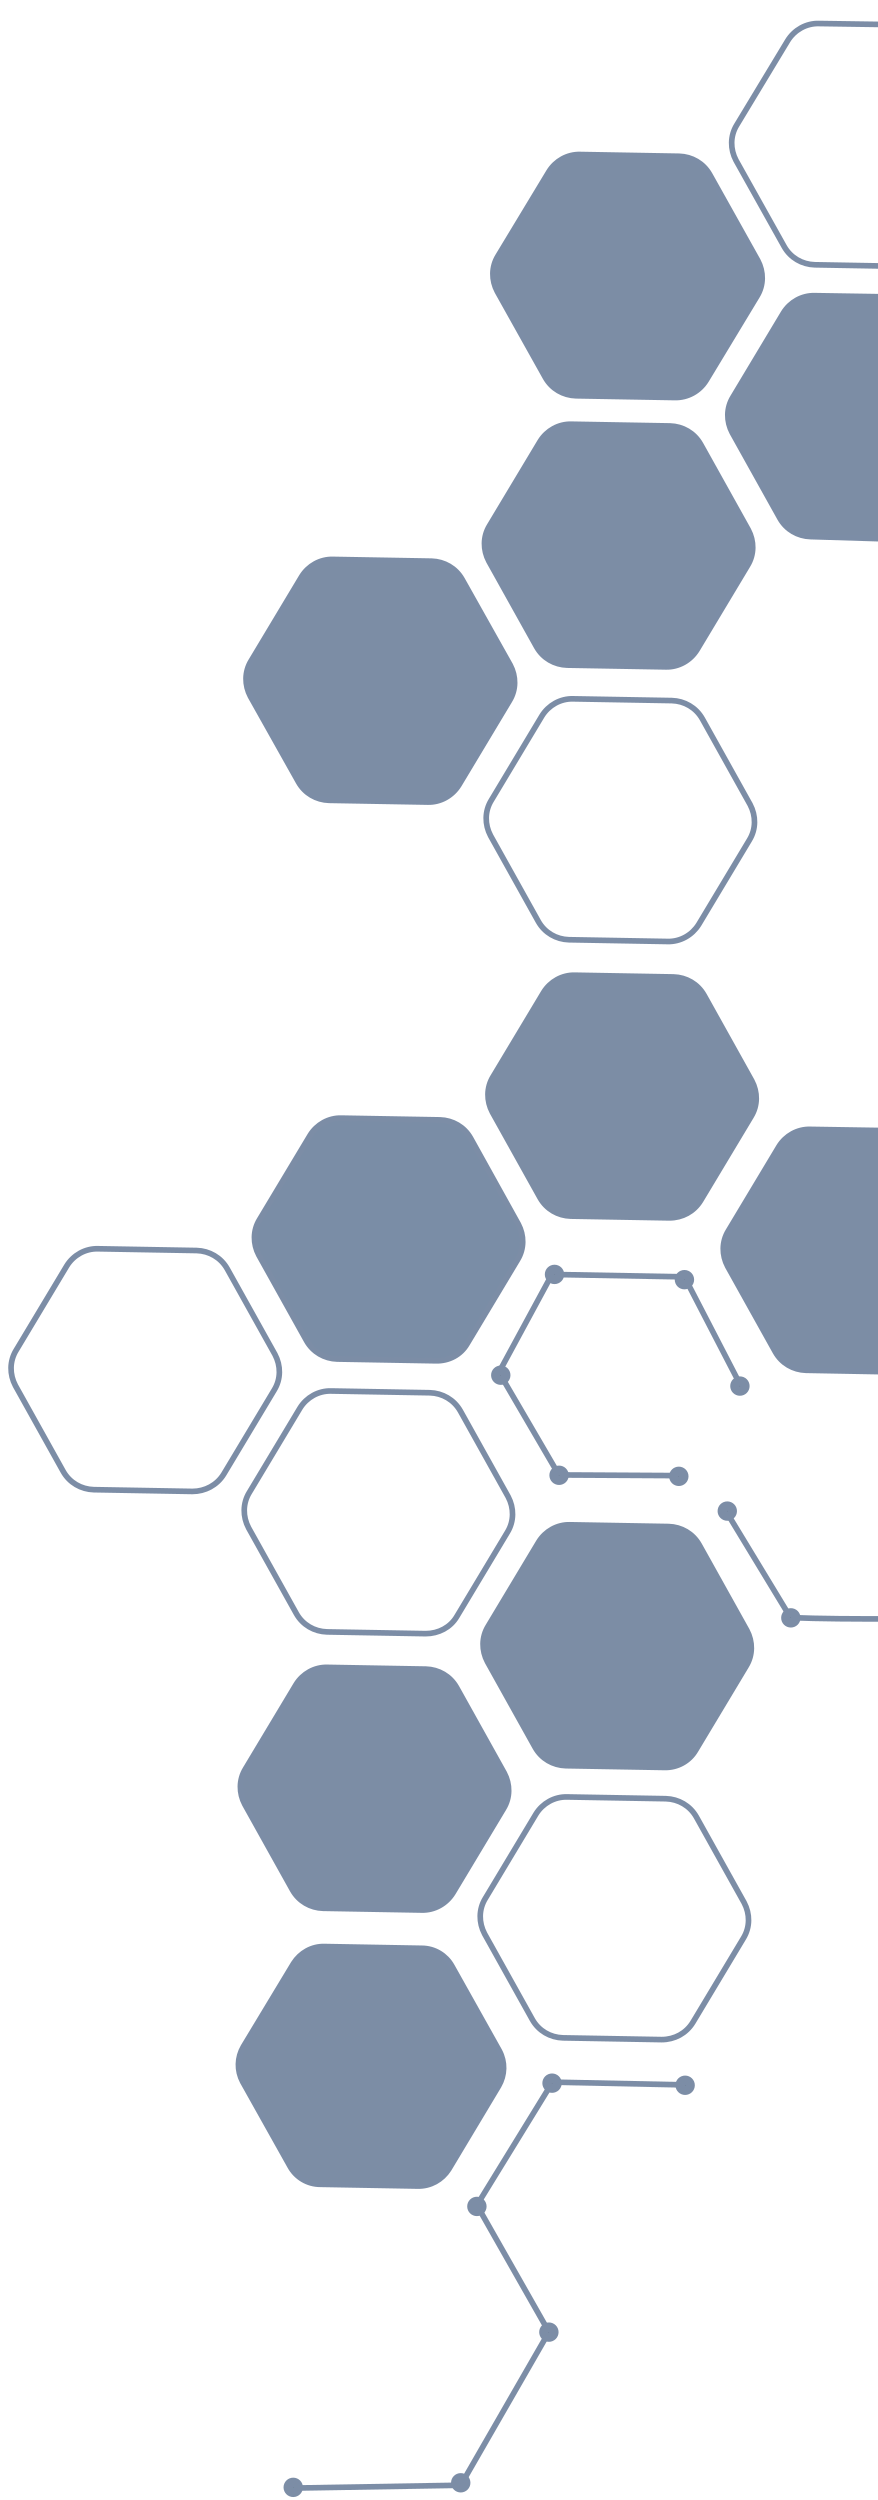
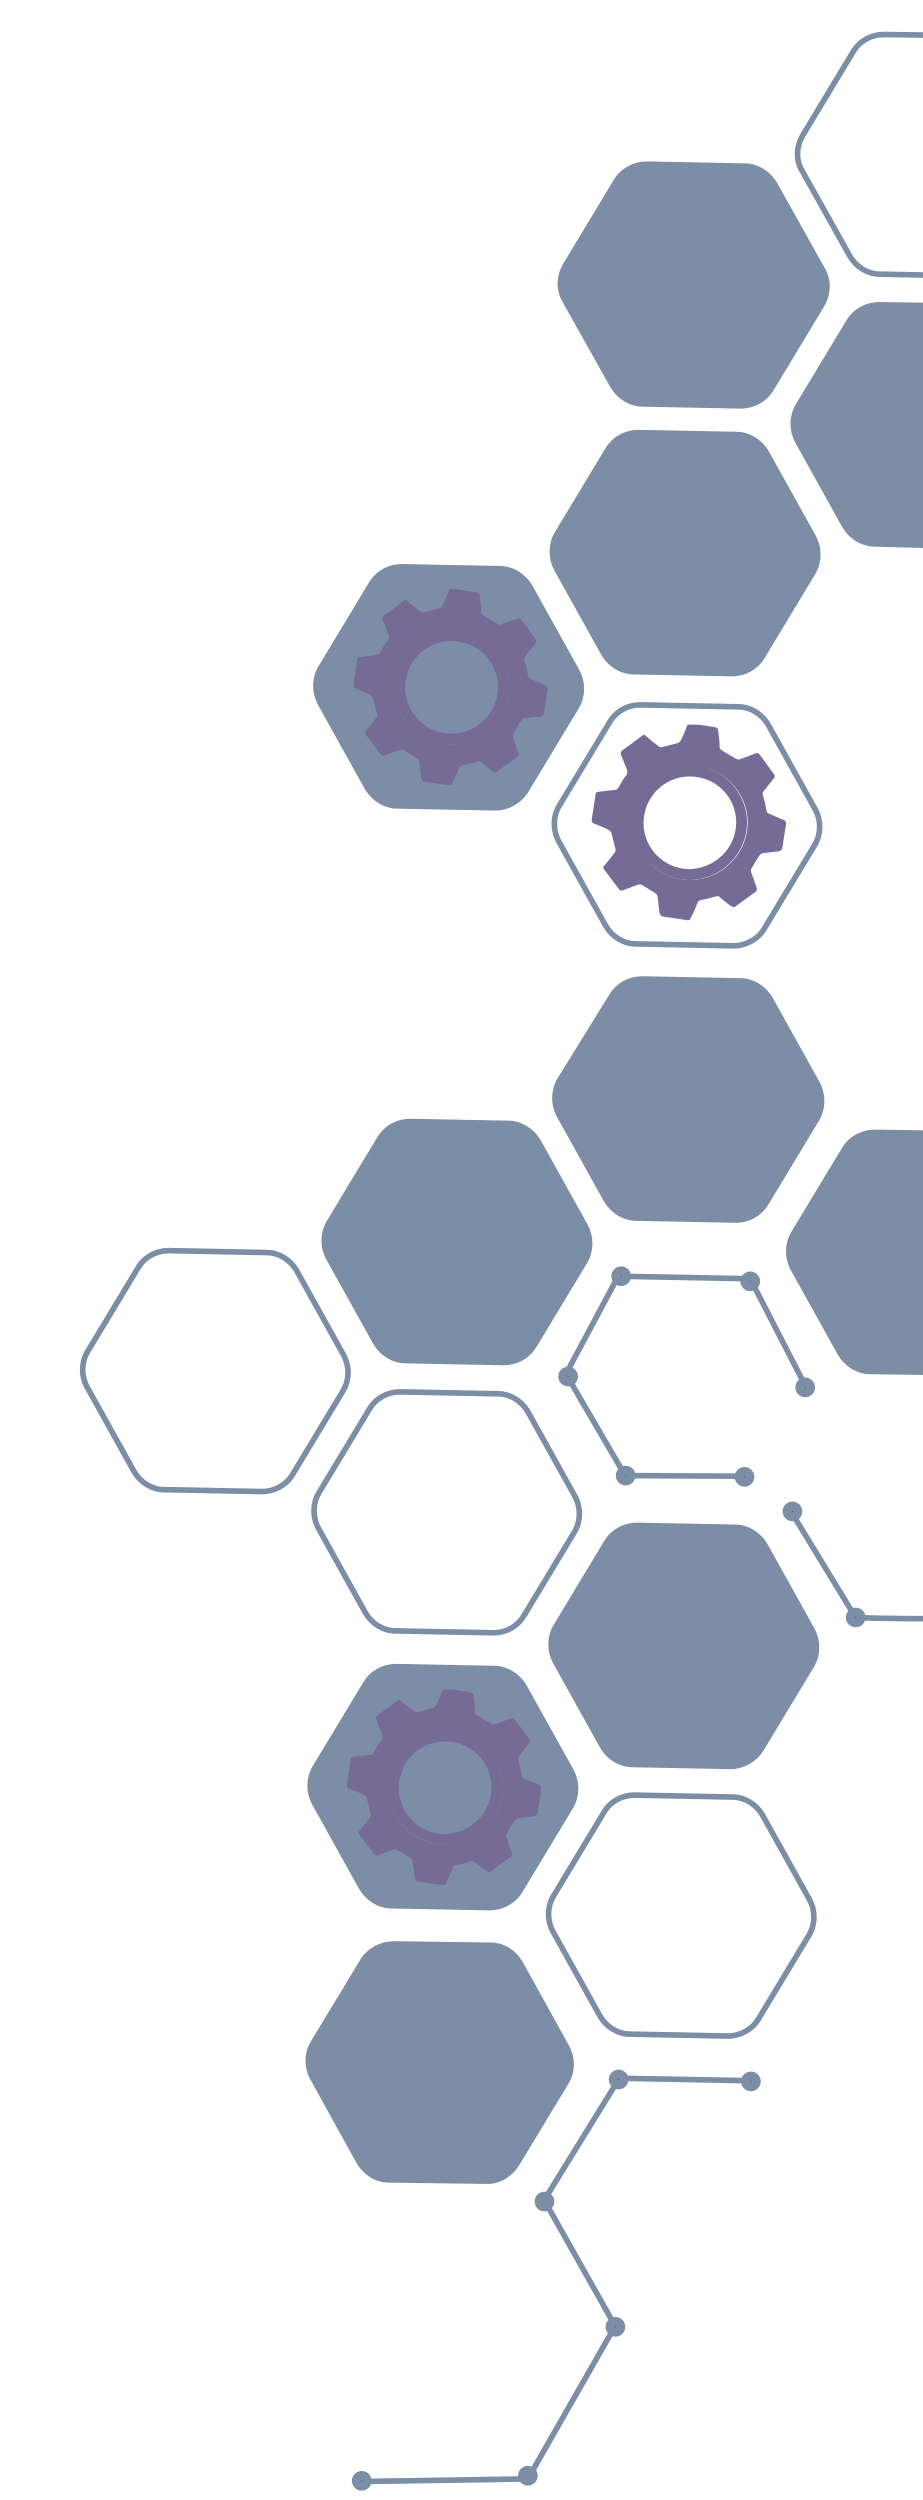
- <svg xmlns="http://www.w3.org/2000/svg" version="1.1" id="Lager_1" x="0px" y="0px" viewBox="0 0 250 711.9" style="enable-background:new 0 0 260.3 711.9;" xml:space="preserve">
+ <svg xmlns="http://www.w3.org/2000/svg" xmlns:xlink="http://www.w3.org/1999/xlink" version="1.1" id="Lager_1" x="0px" y="0px" viewBox="-10 0 144.4 391.2" style="enable-background:new 0 0 144.4 391.2;" xml:space="preserve">
  <style type="text/css">
- 	.st0{fill:none;stroke:#7C8DA6;stroke-width:1.611;stroke-miterlimit:10;}
- 	.st1{fill:#7C8DA5;stroke:#7C8DA6;stroke-width:1.611;stroke-miterlimit:10;}
- 	.st2{fill:#7C8DA5;stroke:#7C8DA5;stroke-width:1.611;stroke-miterlimit:10;}
- 	.st3{fill:#7A8DA6;stroke:#7C8DA6;stroke-width:1.611;stroke-miterlimit:10;}
- 	.st4{fill:#1F1F1D;stroke:#7C8DA6;stroke-width:2.719;stroke-miterlimit:10;}
+ 	.st0{clip-path:url(#SVGID_2_);}
+ 	.st1{clip-path:url(#SVGID_4_);fill:#756B96;}
+ 	.st2{fill:none;stroke:#7C8DA6;stroke-width:0.879;stroke-miterlimit:10;}
+ 	.st3{fill:#7C8DA5;stroke:#7C8DA6;stroke-width:0.879;stroke-miterlimit:10;}
+ 	.st4{fill:#7C8DA5;stroke:#7C8DA5;stroke-width:0.879;stroke-miterlimit:10;}
+ 	.st5{fill:#7A8DA6;stroke:#7C8DA6;stroke-width:0.879;stroke-miterlimit:10;}
+ 	.st6{fill:#1F1F1D;stroke:#7C8DA6;stroke-width:1.483;stroke-miterlimit:10;}
+ 	.st7{clip-path:url(#SVGID_6_);}
+ 	.st8{clip-path:url(#SVGID_8_);fill:#756B96;}
+ 	.st9{clip-path:url(#SVGID_10_);}
+ 	.st10{clip-path:url(#SVGID_12_);fill:#756B96;}
</style>
  <g>
-     <path class="st0" d="M197.3,575.9l14.4-24c1.9-3.1,1.9-6.9,0.2-10.1l-13.6-24.4c-1.8-3.2-5.1-5.1-8.7-5.2l-28.1-0.5   c-3.6-0.1-7,1.8-8.9,4.9l-14.4,24c-1.9,3.1-1.9,6.9-0.2,10.1l13.6,24.4c1.8,3.2,5.1,5.1,8.7,5.2l28.1,0.5   C192.1,580.8,195.4,579,197.3,575.9z" />
-     <line class="st1" x1="211.3" y1="395.3" x2="194.9" y2="363.6" />
-     <line class="st1" x1="156.5" y1="362.9" x2="194.9" y2="363.6" />
-     <line class="st1" x1="141.7" y1="391.5" x2="157.5" y2="362.3" />
-     <line class="st1" x1="159.5" y1="420.6" x2="142.1" y2="390.8" />
-     <line class="st1" x1="194" y1="420.2" x2="158.8" y2="420" />
-     <line class="st1" x1="225.4" y1="461.1" x2="206.6" y2="430.1" />
-     <path class="st1" d="M253.3,461c-9.7,0-19.3,0-29-0.4" />
-     <path class="st0" d="M130.1,460.3l14.4-24c1.9-3.1,1.9-6.9,0.2-10.1l-13.6-24.4c-1.8-3.2-5.1-5.1-8.7-5.2l-28.1-0.5   c-3.6-0.1-7,1.8-8.9,4.9L71,425c-1.9,3.1-1.9,6.9-0.2,10.1l13.6,24.4c1.8,3.2,5.1,5.1,8.7,5.2l28.1,0.5   C124.9,465.2,128.3,463.4,130.1,460.3z" />
-     <path class="st1" d="M129,539l14.4-24c1.9-3.1,1.9-6.9,0.2-10.1l-13.6-24.4c-1.8-3.2-5.1-5.1-8.7-5.2l-28.1-0.5   c-3.6-0.1-7,1.8-8.9,4.9l-14.4,24c-1.9,3.1-1.9,6.9-0.2,10.1l13.6,24.4c1.8,3.2,5.1,5.1,8.7,5.2l28.1,0.5   C123.7,544,127.1,542.1,129,539z" />
-     <path class="st2" d="M198.1,498.4l14.4-24c1.9-3.1,1.9-6.9,0.2-10.1l-13.6-24.4c-1.8-3.2-5.1-5.1-8.7-5.2l-28.1-0.5   c-3.6-0.1-7,1.8-8.9,4.9l-14.4,24c-1.9,3.1-1.9,6.9-0.2,10.1l13.6,24.4c1.8,3.2,5.1,5.1,8.7,5.2l28.1,0.5   C192.9,503.4,196.3,501.5,198.1,498.4z" />
-     <path class="st0" d="M63.7,419.8l14.4-24c1.9-3.1,1.9-6.9,0.2-10.1l-13.6-24.4c-1.8-3.2-5.1-5.1-8.7-5.2l-28.1-0.5   c-3.6-0.1-7,1.8-8.9,4.9l-14.4,24c-1.9,3.1-1.9,6.9-0.2,10.1L18,419c1.8,3.2,5.1,5.1,8.7,5.2l28.1,0.5   C58.4,424.7,61.8,422.9,63.7,419.8z" />
-     <path class="st3" d="M133,382.7l14.4-24c1.9-3.1,1.9-6.9,0.2-10.1L134,324.1c-1.8-3.2-5.1-5.1-8.7-5.2l-28.1-0.5   c-3.6-0.1-7,1.8-8.9,4.9l-14.4,24c-1.9,3.1-1.9,6.9-0.2,10.1l13.6,24.4c1.8,3.2,5.1,5.1,8.7,5.2l28.1,0.5   C127.8,387.6,131.2,385.8,133,382.7z" />
-     <path class="st2" d="M199.5,341.9l14.4-24c1.9-3.1,1.9-6.9,0.2-10.1l-13.6-24.4c-1.8-3.2-5.1-5.1-8.7-5.2l-28.1-0.5   c-3.6-0.1-7,1.8-8.9,4.9l-14.4,24c-1.9,3.1-1.9,6.9-0.2,10.1l13.6,24.4c1.8,3.2,5.1,5.1,8.7,5.2l28.1,0.5   C194.3,346.8,197.6,345,199.5,341.9z" />
-     <path class="st1" d="M255.5,322l-24.8-0.4c-3.6-0.1-7,1.8-8.9,4.9l-14.4,24c-1.9,3.1-1.9,6.9-0.2,10.1l13.6,24.4   c1.8,3.2,5.1,5.1,8.7,5.2l26.9,0.5" />
-     <path class="st0" d="M199,263.2l14.4-24c1.9-3.1,1.9-6.9,0.2-10.1l-13.6-24.4c-1.8-3.2-5.1-5.1-8.7-5.2l-28.1-0.5   c-3.6-0.1-7,1.8-8.9,4.9l-14.4,24c-1.9,3.1-1.9,6.9-0.2,10.1l13.6,24.4c1.8,3.2,5.1,5.1,8.7,5.2l28.1,0.5   C193.7,268.2,197.1,266.3,199,263.2z" />
-     <path class="st1" d="M130.7,223.5l14.4-24c1.9-3.1,1.9-6.9,0.2-10.1L131.6,165c-1.8-3.2-5.1-5.1-8.7-5.2l-28.1-0.5   c-3.6-0.1-7,1.8-8.9,4.9l-14.4,24c-1.9,3.1-1.9,6.9-0.2,10.1L85,222.7c1.8,3.2,5.1,5.1,8.7,5.2l28.1,0.5   C125.4,228.5,128.8,226.6,130.7,223.5z" />
-     <path class="st1" d="M198.5,185l14.4-24c1.9-3.1,1.9-6.9,0.2-10.1l-13.6-24.4c-1.8-3.2-5.1-5.1-8.7-5.2l-28.1-0.5   c-3.6-0.1-7,1.8-8.9,4.9l-14.4,24c-1.9,3.1-1.9,6.9-0.2,10.1l13.6,24.4c1.8,3.2,5.1,5.1,8.7,5.2l28.1,0.5   C193.2,190,196.6,188.1,198.5,185z" />
-     <path class="st1" d="M253.6,98" />
-     <path class="st1" d="M256.7,84.6L232,84.2c-3.6-0.1-7,1.8-8.9,4.9l-14.4,24c-1.9,3.1-1.9,6.9-0.2,10.1l13.6,24.4   c1.8,3.2,5.1,5.1,8.7,5.2c0,0,26,0.8,26.1,0.8" />
-     <path class="st1" d="M127.8,617.7L142,594c1.8-3.1,1.9-6.8,0.2-10l-13.5-24.1c-1.7-3.1-5-5.1-8.6-5.1l-27.7-0.5   c-3.6-0.1-6.9,1.8-8.8,4.8l-14.3,23.7c-1.8,3.1-1.9,6.8-0.2,10l13.5,24.1c1.7,3.1,5,5.1,8.6,5.1l27.7,0.5   C122.6,622.6,125.9,620.7,127.8,617.7z" />
-     <path class="st1" d="M201.1,108.3l14.5-24c1.9-3.1,1.9-6.9,0.2-10.1l-13.7-24.5c-1.8-3.2-5.1-5.1-8.7-5.2L165.2,44   c-3.6-0.1-7,1.8-8.9,4.9l-14.5,24c-1.9,3.1-1.9,6.9-0.2,10.1l13.7,24.5c1.8,3.2,5.1,5.1,8.7,5.2l28.1,0.5   C195.8,113.3,199.2,111.4,201.1,108.3z" />
-     <line class="st1" x1="83.9" y1="708.5" x2="131.2" y2="707.7" />
-     <path class="st0" d="M260.2,7.1l-27-0.4c-3.6-0.1-7,1.8-8.9,4.9l-14.5,24c-1.9,3.1-1.9,6.9-0.2,10.1l13.7,24.5   c1.8,3.2,5.1,5.1,8.7,5.2l28.1,0.5" />
-     <circle class="st4" cx="83.5" cy="708.3" r="1.4" />
-     <circle class="st4" cx="131.2" cy="707" r="1.4" />
-     <circle class="st4" cx="135.8" cy="628.3" r="1.4" />
+     <g id="Teckning_4_3_">
+       <g>
+         <defs>
+           <rect id="SVGID_1_" x="82.6" y="113.4" width="30.6" height="30.6" />
+         </defs>
+         <clipPath id="SVGID_2_">
+           <use xlink:href="#SVGID_1_" style="overflow:visible;" />
+         </clipPath>
+         <g class="st0">
+           <defs>
+             <rect id="SVGID_3_" x="82.6" y="113.4" width="30.6" height="30.6" />
+           </defs>
+           <clipPath id="SVGID_4_">
+             <use xlink:href="#SVGID_3_" style="overflow:visible;" />
+           </clipPath>
+           <path class="st1" d="M102.3,140.2c-0.2,0.1-0.3,0.1-0.4,0.1c-0.7,0.2-1.4,0.4-2.1,0.5c-0.4,0.1-0.6,0.2-0.7,0.6      c-0.3,0.7-0.6,1.5-1,2.2c-0.1,0.3-0.2,0.4-0.5,0.4c-1.3-0.2-2.7-0.4-4-0.6c-0.1,0-0.3-0.3-0.4-0.5c-0.1-0.9-0.2-1.7-0.3-2.6      c0-0.2-0.2-0.4-0.3-0.5c-0.7-0.4-1.4-0.9-2.1-1.3c-0.2-0.1-0.4-0.1-0.6-0.1c-0.8,0.3-1.6,0.6-2.4,0.9c-0.3,0.1-0.4,0.1-0.6-0.1      c-0.8-1.1-1.6-2.1-2.4-3.2c-0.2-0.2-0.1-0.4,0.1-0.6c0.5-0.6,1.1-1.3,1.6-2c0.1-0.2,0.2-0.4,0.1-0.6c-0.2-0.8-0.4-1.6-0.6-2.4      c-0.1-0.2-0.2-0.4-0.4-0.5c-0.7-0.4-1.5-0.7-2.3-1c-0.3-0.1-0.5-0.3-0.4-0.7c0.2-1.3,0.4-2.6,0.6-3.9c0-0.3,0.2-0.4,0.5-0.4      c0.8-0.1,1.7-0.2,2.5-0.3c0.3,0,0.5-0.2,0.6-0.4c0.4-0.7,0.7-1.3,1.2-1.9c0.2-0.3,0.2-0.5,0.1-0.9c-0.3-0.7-0.6-1.5-0.9-2.2      c-0.1-0.3-0.1-0.6,0.2-0.8c1.1-0.8,2.1-1.5,3.1-2.3c0.2-0.2,0.4-0.1,0.6,0.1c0.7,0.6,1.3,1.1,2,1.6c0.1,0.1,0.4,0.2,0.5,0.1      c0.8-0.2,1.6-0.4,2.4-0.6c0.2-0.1,0.4-0.2,0.5-0.4c0.4-0.7,0.7-1.5,1-2.3c0.1-0.3,0.3-0.4,0.6-0.4c1.3,0.2,2.5,0.4,3.8,0.6      c0.4,0.1,0.5,0.3,0.5,0.7c0.1,0.8,0.2,1.5,0.2,2.3c0,0.3,0.1,0.5,0.5,0.7c0.7,0.4,1.3,0.8,2,1.2c0.2,0.1,0.5,0.2,0.7,0.1      c0.8-0.3,1.6-0.6,2.4-0.9c0.3-0.1,0.4-0.1,0.6,0.1c0.8,1,1.5,2.1,2.3,3.1c0.2,0.3,0.2,0.5-0.1,0.8c-0.5,0.6-1,1.3-1.5,1.9      c-0.2,0.2-0.2,0.4-0.1,0.7c0.2,0.7,0.4,1.4,0.5,2.2c0.1,0.4,0.2,0.6,0.6,0.7c0.7,0.3,1.4,0.6,2.1,0.9c0.3,0.1,0.4,0.3,0.4,0.6      c-0.2,1.3-0.4,2.6-0.6,3.9c0,0.1-0.3,0.3-0.4,0.4c-0.9,0.1-1.7,0.2-2.6,0.3c-0.2,0-0.4,0.2-0.5,0.3c-0.5,0.7-0.9,1.4-1.3,2.1      c-0.1,0.1-0.1,0.4-0.1,0.5c0.3,0.8,0.6,1.6,0.9,2.5c0.1,0.2,0,0.5-0.1,0.6c-1.1,0.8-2.2,1.6-3.3,2.4c-0.1,0.1-0.4,0-0.6-0.1      c-0.7-0.5-1.4-1.1-2-1.6C102.5,140.3,102.4,140.3,102.3,140.2 M98,137.7c4.9,0,9-4.1,9-9c0-4.9-4.1-8.9-9-8.9      c-4.9,0-8.9,4.1-8.9,9C89,133.6,93,137.7,98,137.7" />
+           <path class="st1" d="M97.9,137.7c-4.9,0-9-4.1-9-9c0-4.9,4.1-9,9-9c4.9,0,9,4.1,9,9C106.9,133.6,102.8,137.7,97.9,137.7       M105.2,128.7c0-4-3.2-7.2-7.3-7.2c-4,0-7.2,3.3-7.2,7.3c0,4,3.3,7.2,7.2,7.2C101.9,135.9,105.2,132.7,105.2,128.7" />
+         </g>
+       </g>
+     </g>
    <g>
-       <line class="st1" x1="195.3" y1="593.7" x2="156.7" y2="592.9" />
-       <line class="st1" x1="135.9" y1="627.8" x2="157.1" y2="593.3" />
-       <line class="st1" x1="135.5" y1="627.4" x2="156" y2="663.5" />
-       <line class="st1" x1="156.4" y1="663.9" x2="131.2" y2="707.7" />
-       <circle class="st4" cx="156.3" cy="664.1" r="1.4" />
-       <circle class="st4" cx="157.2" cy="593.2" r="1.4" />
-       <circle class="st4" cx="195.1" cy="593.8" r="1.4" />
+       <path class="st2" d="M108.7,315.9l7.9-13.1c1-1.7,1-3.8,0.1-5.5l-7.4-13.3c-1-1.7-2.8-2.8-4.7-2.8l-15.3-0.3c-2,0-3.8,1-4.8,2.7    l-7.9,13.1c-1,1.7-1,3.8-0.1,5.5l7.4,13.3c1,1.7,2.8,2.8,4.7,2.8l15.3,0.3C105.8,318.6,107.7,317.6,108.7,315.9z" />
+       <line class="st3" x1="116.3" y1="217.4" x2="107.4" y2="200.1" />
+       <line class="st3" x1="86.4" y1="199.7" x2="107.4" y2="200.1" />
+       <line class="st3" x1="78.4" y1="215.3" x2="86.9" y2="199.4" />
+       <line class="st3" x1="88" y1="231.2" x2="78.5" y2="214.9" />
+       <line class="st3" x1="106.9" y1="231" x2="87.7" y2="230.9" />
+       <line class="st3" x1="124" y1="253.3" x2="113.7" y2="236.4" />
+       <path class="st3" d="M139.2,253.3c-5.3,0-10.6,0-15.8-0.2" />
+       <path class="st2" d="M72,252.8l7.9-13.1c1-1.7,1-3.8,0.1-5.5l-7.4-13.3c-1-1.7-2.8-2.8-4.7-2.8l-15.3-0.3c-2,0-3.8,1-4.8,2.7    l-7.9,13.1c-1,1.7-1,3.8-0.1,5.5l7.4,13.3c1,1.7,2.8,2.8,4.7,2.8l15.3,0.3C69.2,255.5,71,254.5,72,252.8z" />
+       <path class="st3" d="M71.4,295.8l7.9-13.1c1-1.7,1-3.8,0.1-5.5l-7.4-13.3c-1-1.7-2.8-2.8-4.7-2.8l-15.3-0.3c-2,0-3.8,1-4.8,2.7    l-7.9,13.1c-1,1.7-1,3.8-0.1,5.5l7.4,13.3c1,1.7,2.8,2.8,4.7,2.8l15.3,0.3C68.6,298.5,70.4,297.5,71.4,295.8z" />
+       <path class="st4" d="M109.1,273.7l7.9-13.1c1-1.7,1-3.8,0.1-5.5l-7.4-13.3c-1-1.7-2.8-2.8-4.7-2.8l-15.3-0.3c-2,0-3.8,1-4.8,2.7    l-7.9,13.1c-1,1.7-1,3.8-0.1,5.5l7.4,13.3c1,1.7,2.8,2.8,4.7,2.8l15.3,0.3C106.3,276.4,108.1,275.3,109.1,273.7z" />
+       <path class="st2" d="M35.8,230.7l7.9-13.1c1-1.7,1-3.8,0.1-5.5l-7.4-13.3c-1-1.7-2.8-2.8-4.7-2.8l-15.3-0.3c-2,0-3.8,1-4.8,2.7    l-7.9,13.1c-1,1.7-1,3.8-0.1,5.5l7.4,13.3c1,1.7,2.8,2.8,4.7,2.8l15.3,0.3C32.9,233.4,34.8,232.4,35.8,230.7z" />
+       <path class="st5" d="M73.6,210.5l7.9-13.1c1-1.7,1-3.8,0.1-5.5l-7.4-13.3c-1-1.7-2.8-2.8-4.7-2.8l-15.3-0.3c-2,0-3.8,1-4.8,2.7    l-7.9,13.1c-1,1.7-1,3.8-0.1,5.5l7.4,13.3c1,1.7,2.8,2.8,4.7,2.8l15.3,0.3C70.8,213.2,72.6,212.2,73.6,210.5z" />
+       <path class="st4" d="M109.9,188.2l7.9-13.1c1-1.7,1-3.8,0.1-5.5l-7.4-13.3c-1-1.7-2.8-2.8-4.7-2.8l-15.3-0.3c-2,0-3.8,1-4.8,2.7    L77.6,169c-1,1.7-1,3.8-0.1,5.5l7.4,13.3c1,1.7,2.8,2.8,4.7,2.8l15.3,0.3C107,191,108.9,189.9,109.9,188.2z" />
+       <path class="st3" d="M140.4,177.4l-13.5-0.2c-2,0-3.8,1-4.8,2.7l-7.9,13.1c-1,1.7-1,3.8-0.1,5.5l7.4,13.3c1,1.7,2.8,2.8,4.7,2.8    l14.7,0.2" />
+       <path class="st2" d="M109.6,145.3l7.9-13.1c1-1.7,1-3.8,0.1-5.5l-7.4-13.3c-1-1.7-2.8-2.8-4.7-2.8l-15.3-0.3c-2,0-3.8,1-4.8,2.7    l-7.9,13.1c-1,1.7-1,3.8-0.1,5.5l7.4,13.3c1,1.7,2.8,2.8,4.7,2.8l15.3,0.3C106.7,148,108.6,147,109.6,145.3z" />
+       <path class="st3" d="M72.3,123.7l7.9-13.1c1-1.7,1-3.8,0.1-5.5l-7.4-13.3c-1-1.7-2.8-2.8-4.7-2.8l-15.3-0.3c-2,0-3.8,1-4.8,2.7    l-7.9,13.1c-1,1.7-1,3.8-0.1,5.5l7.4,13.3c1,1.7,2.8,2.8,4.7,2.8l15.3,0.3C69.5,126.4,71.3,125.3,72.3,123.7z" />
+       <path class="st3" d="M109.3,102.7l7.9-13.1c1-1.7,1-3.8,0.1-5.5l-7.4-13.3c-1-1.7-2.8-2.8-4.7-2.8l-15.3-0.3c-2,0-3.8,1-4.8,2.7    l-7.9,13.1c-1,1.7-1,3.8-0.1,5.5l7.4,13.3c1,1.7,2.8,2.8,4.7,2.8l15.3,0.3C106.5,105.4,108.3,104.4,109.3,102.7z" />
+       <path class="st3" d="M139.4,55.2" />
+       <path class="st3" d="M141.1,47.9l-13.5-0.2c-2,0-3.8,1-4.8,2.7l-7.9,13.1c-1,1.7-1,3.8-0.1,5.5l7.4,13.3c1,1.7,2.8,2.8,4.7,2.8    c0,0,14.2,0.4,14.3,0.4" />
+       <path class="st3" d="M70.8,338.7l7.8-12.9c1-1.7,1-3.7,0.1-5.4l-7.3-13.2c-1-1.7-2.7-2.8-4.7-2.8l-15.1-0.2c-1.9,0-3.8,1-4.8,2.6    l-7.8,12.9c-1,1.7-1,3.7-0.1,5.4l7.3,13.2c1,1.7,2.7,2.8,4.7,2.8l15.1,0.2C67.9,341.4,69.7,340.4,70.8,338.7z" />
+       <path class="st3" d="M110.7,60.8l7.9-13.1c1-1.7,1.1-3.8,0.1-5.5l-7.5-13.4c-1-1.7-2.8-2.8-4.7-2.8l-15.3-0.3c-2,0-3.8,1-4.8,2.7    l-7.9,13.1c-1,1.7-1.1,3.8-0.1,5.5l7.5,13.4c1,1.7,2.8,2.8,4.7,2.8l15.3,0.3C107.9,63.5,109.7,62.5,110.7,60.8z" />
+       <line class="st3" x1="46.8" y1="388.3" x2="72.6" y2="387.9" />
+       <path class="st2" d="M143,5.6l-14.7-0.2c-2,0-3.8,1-4.8,2.7l-7.9,13.1c-1,1.7-1.1,3.8-0.1,5.5l7.5,13.4c1,1.7,2.8,2.8,4.7,2.8    l15.3,0.3" />
+       <circle class="st6" cx="46.6" cy="388.2" r="0.8" />
+       <circle class="st6" cx="72.6" cy="387.4" r="0.8" />
+       <circle class="st6" cx="75.2" cy="344.5" r="0.8" />
+       <g>
+         <line class="st3" x1="107.6" y1="325.6" x2="86.6" y2="325.2" />
+         <line class="st3" x1="75.2" y1="344.2" x2="86.8" y2="325.4" />
+         <line class="st3" x1="75" y1="344" x2="86.1" y2="363.7" />
+         <line class="st3" x1="86.3" y1="363.9" x2="72.6" y2="387.9" />
+         <circle class="st6" cx="86.3" cy="364.1" r="0.8" />
+         <circle class="st6" cx="86.8" cy="325.4" r="0.8" />
+         <circle class="st6" cx="107.5" cy="325.7" r="0.8" />
+       </g>
+       <circle class="st6" cx="123.9" cy="253.1" r="0.8" />
+       <circle class="st6" cx="78.9" cy="215.4" r="0.8" />
+       <circle class="st6" cx="87.2" cy="199.7" r="0.8" />
+       <circle class="st6" cx="107.4" cy="200.5" r="0.8" />
+       <circle class="st6" cx="116" cy="217.1" r="0.8" />
+       <circle class="st6" cx="87.9" cy="230.9" r="0.8" />
+       <circle class="st6" cx="106.5" cy="231.1" r="0.8" />
+       <circle class="st6" cx="114" cy="236.5" r="0.8" />
    </g>
-     <circle class="st4" cx="225.2" cy="460.7" r="1.4" />
-     <circle class="st4" cx="142.6" cy="391.6" r="1.4" />
-     <circle class="st4" cx="157.9" cy="362.9" r="1.4" />
-     <circle class="st4" cx="194.9" cy="364.4" r="1.4" />
-     <circle class="st4" cx="210.7" cy="394.7" r="1.4" />
-     <circle class="st4" cx="159.2" cy="420.1" r="1.4" />
-     <circle class="st4" cx="193.3" cy="420.4" r="1.4" />
-     <circle class="st4" cx="207.1" cy="430.3" r="1.4" />
+     <g id="Teckning_4_1_">
+       <g>
+         <defs>
+           <rect id="SVGID_5_" x="45.3" y="92.2" width="30.6" height="30.6" />
+         </defs>
+         <clipPath id="SVGID_6_">
+           <use xlink:href="#SVGID_5_" style="overflow:visible;" />
+         </clipPath>
+         <g class="st7">
+           <defs>
+             <rect id="SVGID_7_" x="45.3" y="92.2" width="30.6" height="30.6" />
+           </defs>
+           <clipPath id="SVGID_8_">
+             <use xlink:href="#SVGID_7_" style="overflow:visible;" />
+           </clipPath>
+           <path class="st8" d="M65,119.1c-0.2,0.1-0.3,0.1-0.4,0.1c-0.7,0.2-1.4,0.4-2.1,0.5c-0.4,0.1-0.6,0.2-0.7,0.6      c-0.3,0.7-0.6,1.5-1,2.2c-0.1,0.3-0.2,0.4-0.5,0.4c-1.3-0.2-2.7-0.4-4-0.6c-0.1,0-0.3-0.3-0.4-0.5c-0.1-0.9-0.2-1.7-0.3-2.6      c0-0.2-0.2-0.4-0.3-0.5c-0.7-0.4-1.4-0.9-2.1-1.3c-0.2-0.1-0.4-0.1-0.6-0.1c-0.8,0.3-1.6,0.6-2.4,0.9c-0.3,0.1-0.4,0.1-0.6-0.1      c-0.8-1.1-1.6-2.1-2.4-3.2c-0.2-0.2-0.1-0.4,0.1-0.6c0.5-0.6,1.1-1.3,1.6-2c0.1-0.2,0.2-0.4,0.1-0.6c-0.2-0.8-0.4-1.6-0.6-2.4      c-0.1-0.2-0.2-0.4-0.4-0.5c-0.7-0.4-1.5-0.7-2.3-1c-0.3-0.1-0.5-0.3-0.4-0.7c0.2-1.3,0.4-2.6,0.6-3.9c0-0.3,0.2-0.4,0.5-0.4      c0.8-0.1,1.7-0.2,2.5-0.3c0.3,0,0.5-0.2,0.6-0.4c0.4-0.7,0.7-1.3,1.2-1.9c0.2-0.3,0.2-0.5,0.1-0.9c-0.3-0.7-0.6-1.5-0.9-2.2      c-0.1-0.3-0.1-0.6,0.2-0.8c1.1-0.8,2.1-1.5,3.1-2.3c0.2-0.2,0.4-0.1,0.6,0.1c0.7,0.6,1.3,1.1,2,1.6c0.1,0.1,0.4,0.2,0.5,0.1      c0.8-0.2,1.6-0.4,2.4-0.6c0.2-0.1,0.4-0.2,0.5-0.4c0.4-0.7,0.7-1.5,1-2.3c0.1-0.3,0.3-0.4,0.6-0.4c1.3,0.2,2.5,0.4,3.8,0.6      c0.4,0.1,0.5,0.3,0.5,0.7c0.1,0.8,0.2,1.5,0.2,2.3c0,0.3,0.1,0.5,0.5,0.7c0.7,0.4,1.3,0.8,2,1.2c0.2,0.1,0.5,0.2,0.7,0.1      c0.8-0.3,1.6-0.6,2.4-0.9c0.3-0.1,0.4-0.1,0.6,0.1c0.8,1,1.5,2.1,2.3,3.1c0.2,0.3,0.2,0.5-0.1,0.8c-0.5,0.6-1,1.3-1.5,1.9      c-0.2,0.2-0.2,0.4-0.1,0.7c0.2,0.7,0.4,1.4,0.5,2.2c0.1,0.4,0.2,0.6,0.6,0.7c0.7,0.3,1.4,0.6,2.1,0.9c0.3,0.1,0.4,0.3,0.4,0.6      c-0.2,1.3-0.4,2.6-0.6,3.9c0,0.1-0.3,0.3-0.4,0.4c-0.9,0.1-1.7,0.2-2.6,0.3c-0.2,0-0.4,0.2-0.5,0.3c-0.5,0.7-0.9,1.4-1.3,2.1      c-0.1,0.1-0.1,0.4-0.1,0.5c0.3,0.8,0.6,1.6,0.9,2.5c0.1,0.2,0,0.5-0.1,0.6c-1.1,0.8-2.2,1.6-3.3,2.4c-0.1,0.1-0.4,0-0.6-0.1      c-0.7-0.5-1.4-1.1-2-1.6C65.2,119.2,65.1,119.1,65,119.1 M60.7,116.5c4.9,0,9-4.1,9-9c0-4.9-4.1-8.9-9-8.9c-4.9,0-8.9,4.1-8.9,9      C51.7,112.5,55.8,116.5,60.7,116.5" />
+           <path class="st8" d="M60.7,116.5c-4.9,0-9-4.1-9-9c0-4.9,4.1-9,9-9c4.9,0,9,4.1,9,9C69.7,112.4,65.6,116.5,60.7,116.5       M67.9,107.5c0-4-3.2-7.2-7.3-7.2c-4,0-7.2,3.3-7.2,7.3c0,4,3.3,7.2,7.2,7.2C64.7,114.8,67.9,111.5,67.9,107.5" />
+         </g>
+       </g>
+     </g>
+     <g id="Teckning_4_5_">
+       <g>
+         <defs>
+           <rect id="SVGID_9_" x="44.3" y="264.4" width="30.6" height="30.6" />
+         </defs>
+         <clipPath id="SVGID_10_">
+           <use xlink:href="#SVGID_9_" style="overflow:visible;" />
+         </clipPath>
+         <g class="st9">
+           <defs>
+             <rect id="SVGID_11_" x="44.3" y="264.4" width="30.6" height="30.6" />
+           </defs>
+           <clipPath id="SVGID_12_">
+             <use xlink:href="#SVGID_11_" style="overflow:visible;" />
+           </clipPath>
+           <path class="st10" d="M64,291.2c-0.2,0.1-0.3,0.1-0.4,0.1c-0.7,0.2-1.4,0.4-2.1,0.5c-0.4,0.1-0.6,0.2-0.7,0.6      c-0.3,0.7-0.6,1.5-1,2.2c-0.1,0.3-0.2,0.4-0.5,0.4c-1.3-0.2-2.7-0.4-4-0.6c-0.1,0-0.3-0.3-0.4-0.5c-0.1-0.9-0.2-1.7-0.3-2.6      c0-0.2-0.2-0.4-0.3-0.5c-0.7-0.4-1.4-0.9-2.1-1.3c-0.2-0.1-0.4-0.1-0.6-0.1c-0.8,0.3-1.6,0.6-2.4,0.9c-0.3,0.1-0.4,0.1-0.6-0.1      c-0.8-1.1-1.6-2.1-2.4-3.2c-0.2-0.2-0.1-0.4,0.1-0.6c0.5-0.6,1.1-1.3,1.6-2c0.1-0.2,0.2-0.4,0.1-0.6c-0.2-0.8-0.4-1.6-0.6-2.4      c-0.1-0.2-0.2-0.4-0.4-0.5c-0.7-0.4-1.5-0.7-2.3-1c-0.3-0.1-0.5-0.3-0.4-0.7c0.2-1.3,0.4-2.6,0.6-3.9c0-0.3,0.2-0.4,0.5-0.4      c0.8-0.1,1.7-0.2,2.5-0.3c0.3,0,0.5-0.2,0.6-0.4c0.4-0.7,0.7-1.3,1.2-1.9c0.2-0.3,0.2-0.5,0.1-0.9c-0.3-0.7-0.6-1.5-0.9-2.2      c-0.1-0.3-0.1-0.6,0.2-0.8c1.1-0.8,2.1-1.5,3.1-2.3c0.2-0.2,0.4-0.1,0.6,0.1c0.7,0.6,1.3,1.1,2,1.6c0.1,0.1,0.4,0.2,0.5,0.1      c0.8-0.2,1.6-0.4,2.4-0.6c0.2-0.1,0.4-0.2,0.5-0.4c0.4-0.7,0.7-1.5,1-2.3c0.1-0.3,0.3-0.4,0.6-0.4c1.3,0.2,2.5,0.4,3.8,0.6      c0.4,0.1,0.5,0.3,0.5,0.7c0.1,0.8,0.2,1.5,0.2,2.3c0,0.3,0.1,0.5,0.5,0.7c0.7,0.4,1.3,0.8,2,1.2c0.2,0.1,0.5,0.2,0.7,0.1      c0.8-0.3,1.6-0.6,2.4-0.9c0.3-0.1,0.4-0.1,0.6,0.1c0.8,1,1.5,2.1,2.3,3.1c0.2,0.3,0.2,0.5-0.1,0.8c-0.5,0.6-1,1.3-1.5,1.9      c-0.2,0.2-0.2,0.4-0.1,0.7c0.2,0.7,0.4,1.4,0.5,2.2c0.1,0.4,0.2,0.6,0.6,0.7c0.7,0.3,1.4,0.6,2.1,0.9c0.3,0.1,0.4,0.3,0.4,0.6      c-0.2,1.3-0.4,2.6-0.6,3.9c0,0.1-0.3,0.3-0.4,0.4c-0.9,0.1-1.7,0.2-2.6,0.3c-0.2,0-0.4,0.2-0.5,0.3c-0.5,0.7-0.9,1.4-1.3,2.1      c-0.1,0.1-0.1,0.4-0.1,0.5c0.3,0.8,0.6,1.6,0.9,2.5c0.1,0.2,0,0.5-0.1,0.6c-1.1,0.8-2.2,1.6-3.3,2.4c-0.1,0.1-0.4,0-0.6-0.1      c-0.7-0.5-1.4-1.1-2-1.6C64.2,291.3,64.1,291.3,64,291.2 M59.7,288.6c4.9,0,9-4.1,9-9c0-4.9-4.1-8.9-9-8.9c-4.9,0-8.9,4.1-8.9,9      C50.7,284.6,54.8,288.7,59.7,288.6" />
+           <path class="st10" d="M59.7,288.6c-4.9,0-9-4.1-9-9c0-4.9,4.1-9,9-9c4.9,0,9,4.1,9,9C68.6,284.6,64.6,288.7,59.7,288.6       M66.9,279.7c0-4-3.2-7.2-7.3-7.2c-4,0-7.2,3.3-7.2,7.3c0,4,3.3,7.2,7.2,7.2C63.7,286.9,66.9,283.7,66.9,279.7" />
+         </g>
+       </g>
+     </g>
  </g>
</svg>
